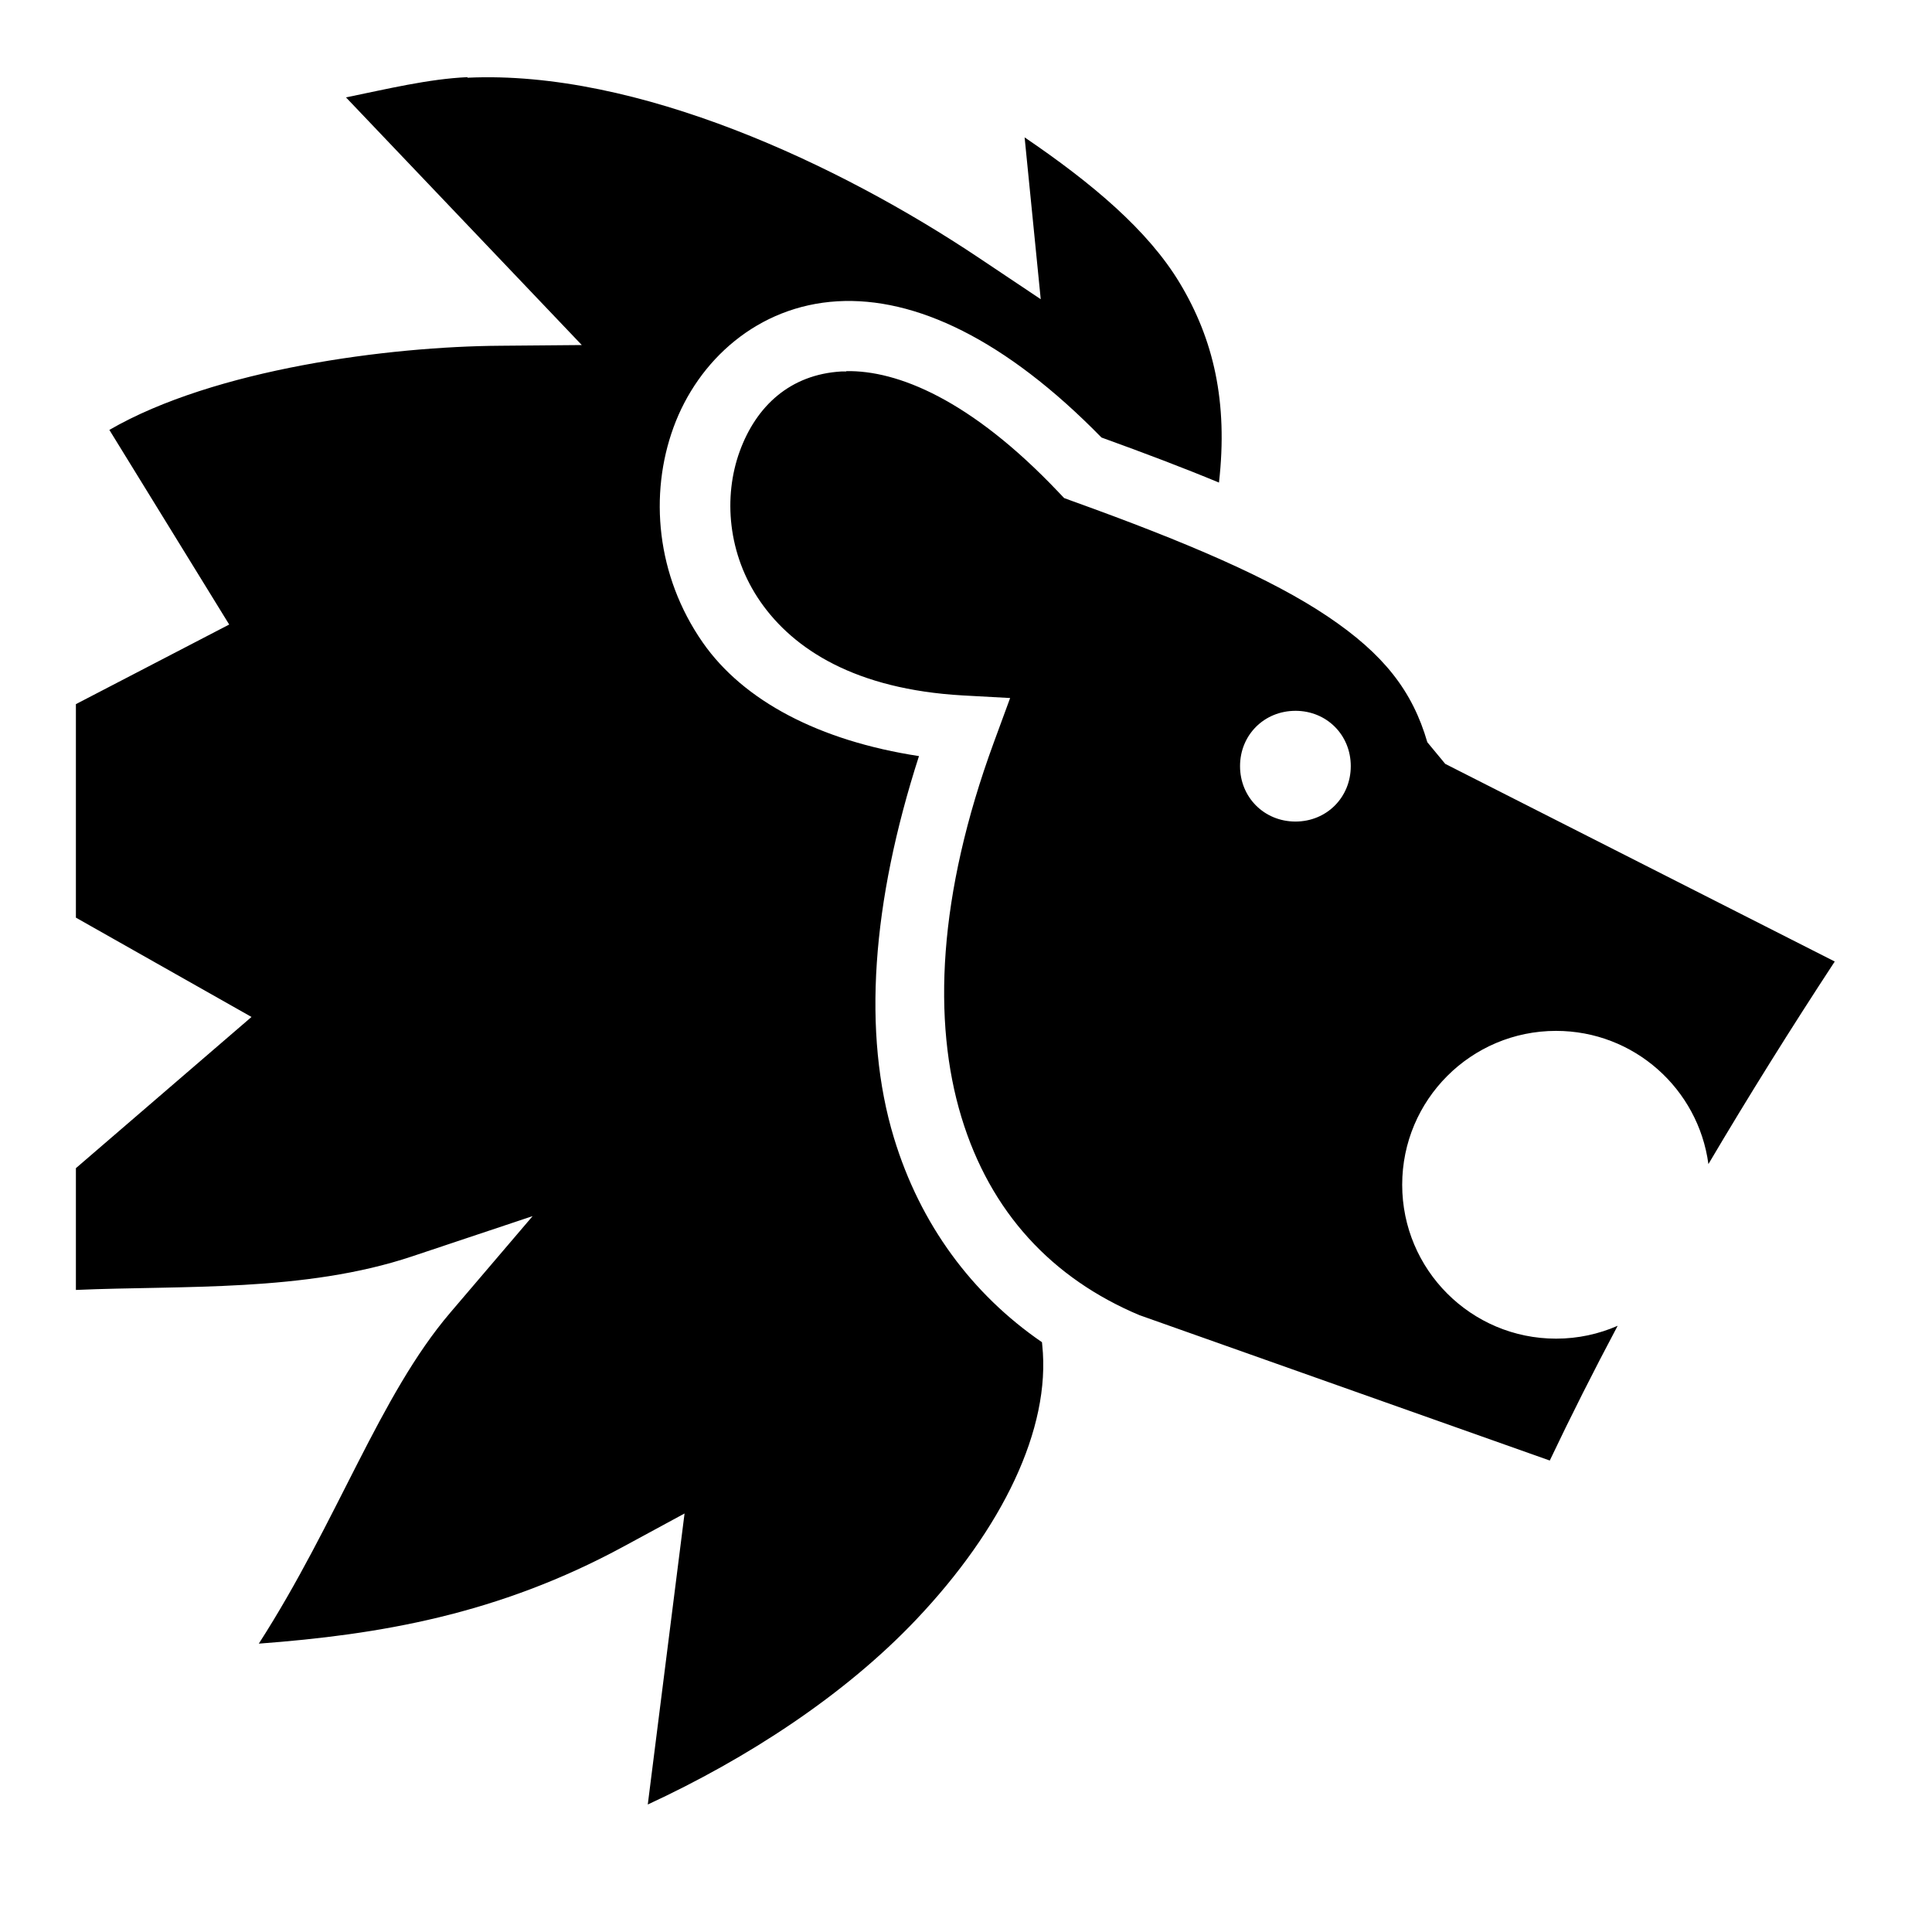
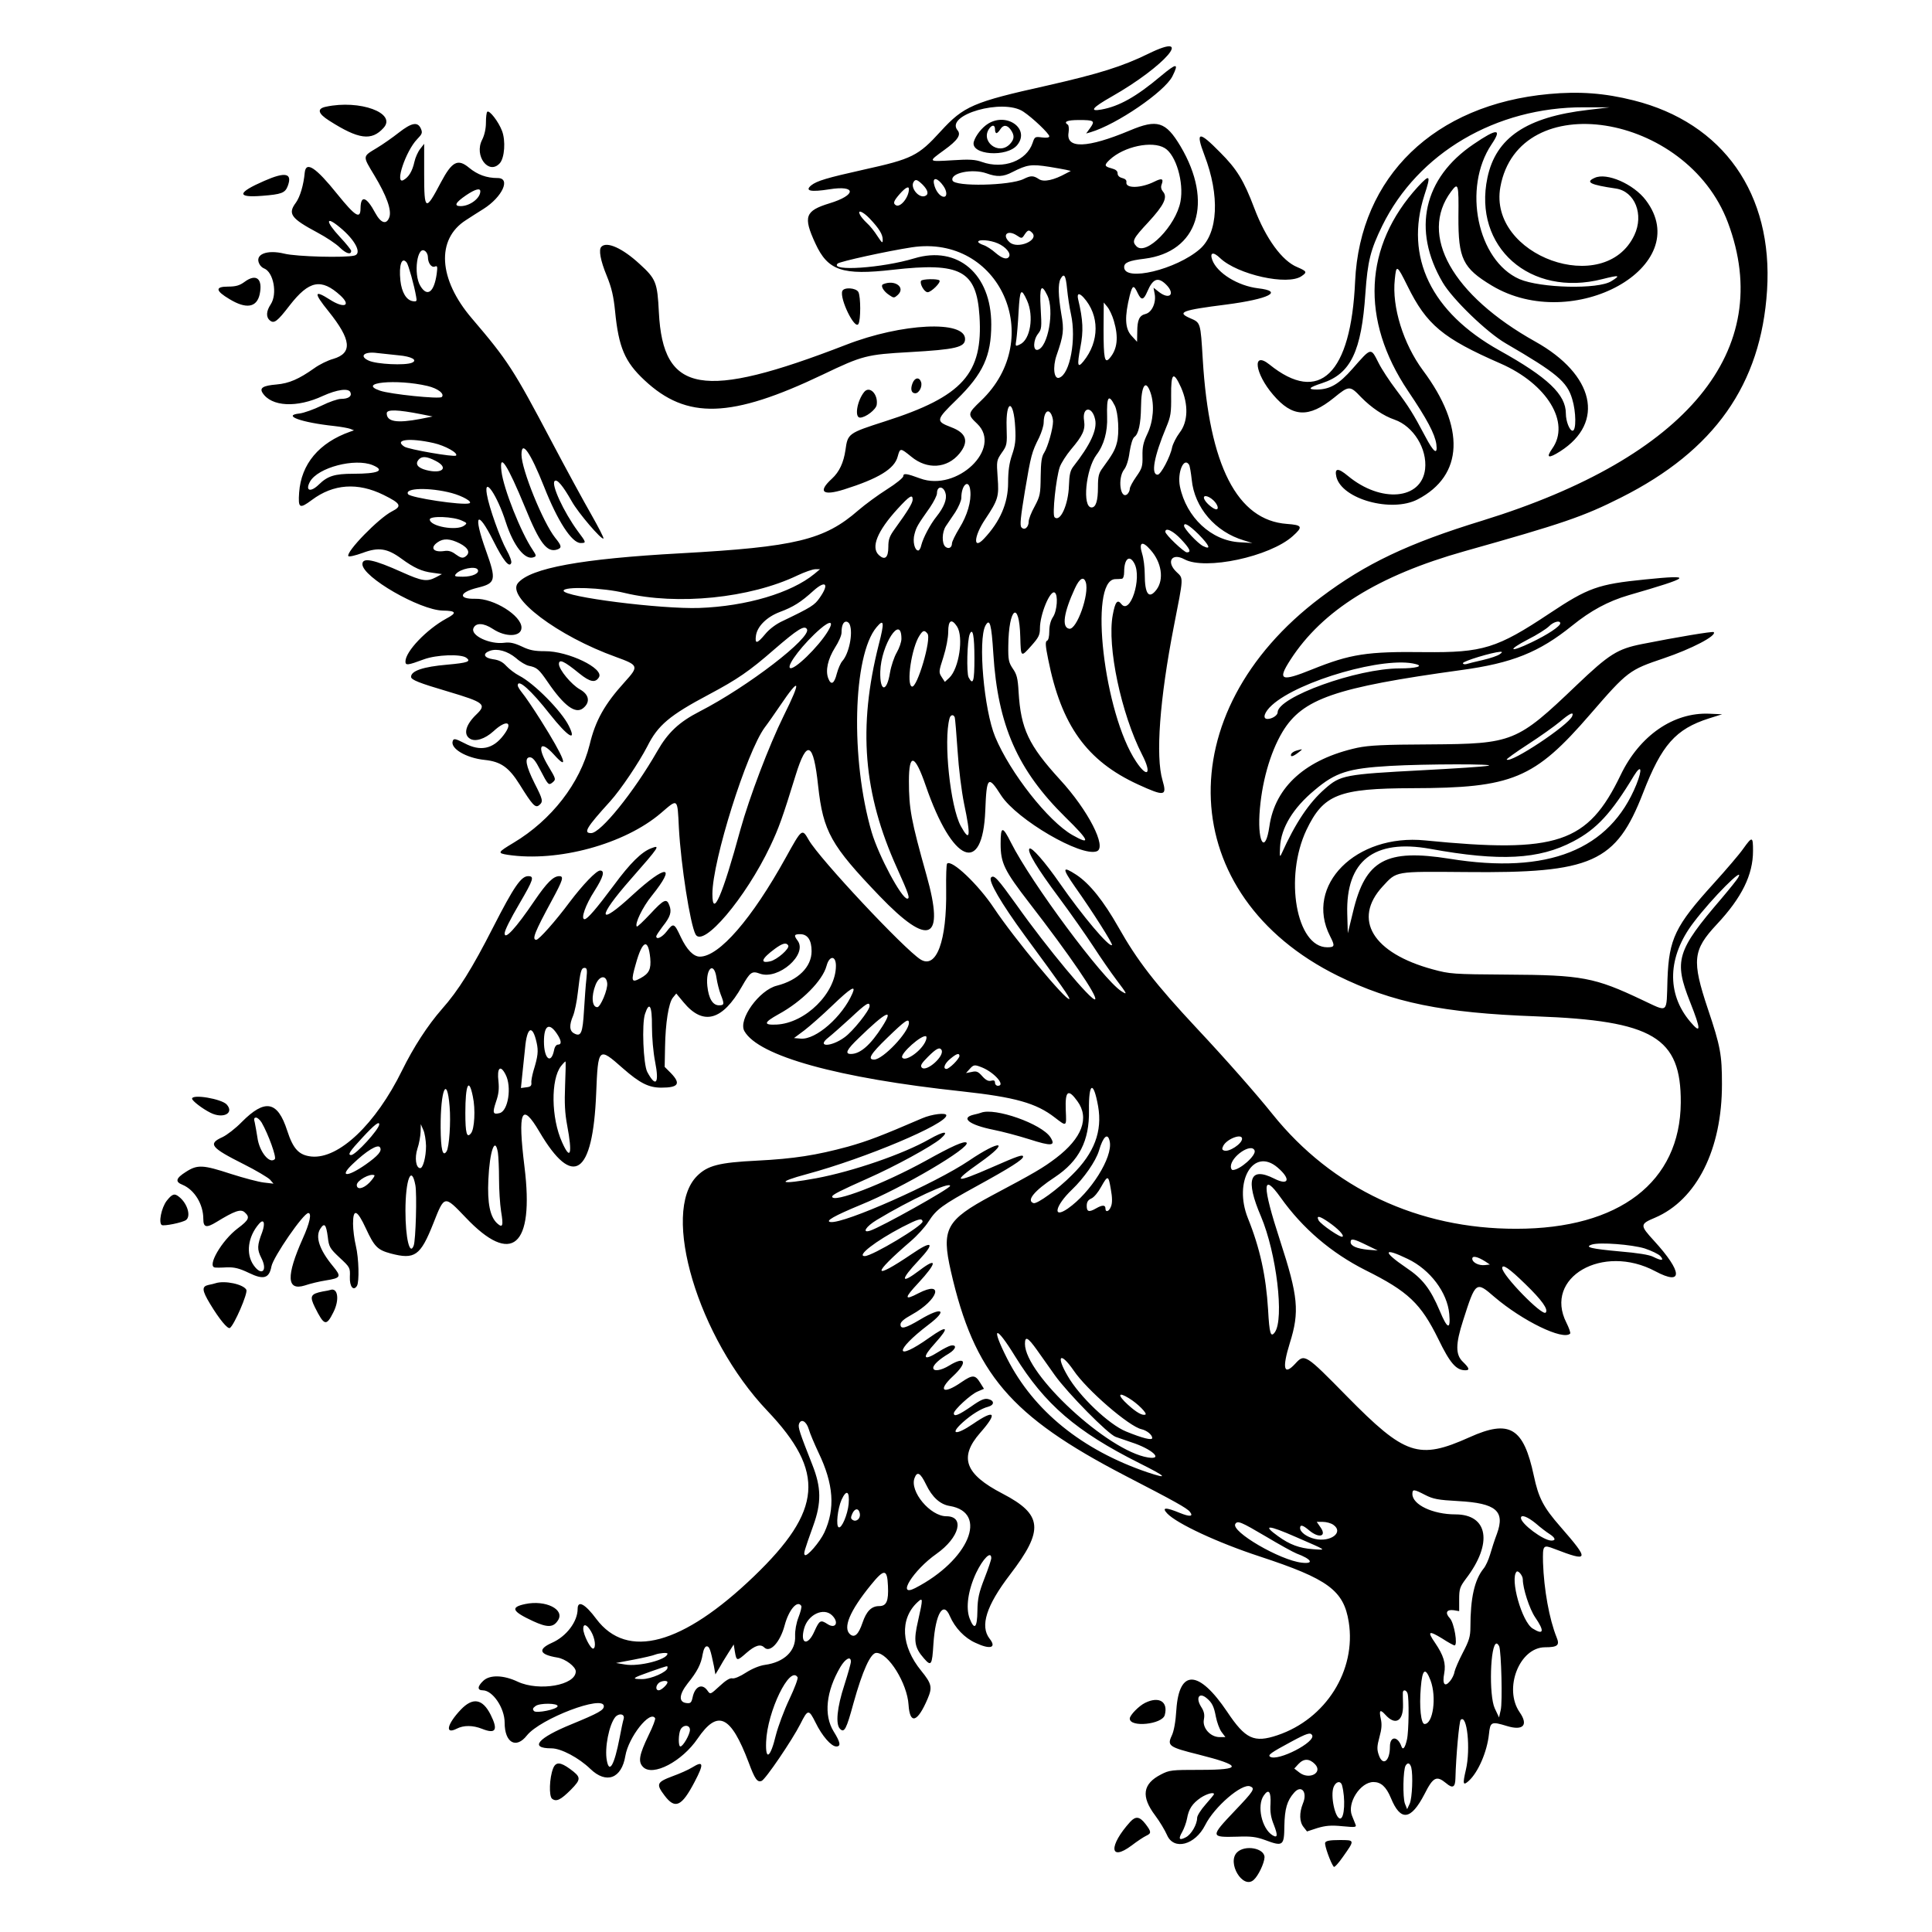
<svg xmlns="http://www.w3.org/2000/svg" width="64" height="64" viewBox="0 0 64 64">
-   <g fill="currentColor" transform="scale(.125)">
-     <path d="M123.885 20.447c-10.348.467-21.337 3.146-32.194 5.366l62.492 65.628-21.645.188c-29.376.187-75.695 6.154-103.555 22.303l31.756 51.576-40.625 21.098v56.577l46.54 26.32-46.54 40.076v32.268c28.217-1.233 60.63.636 89.135-8.907l31.902-10.658-21.828 25.586c-18.76 22-29.782 55.133-50.736 87.713 31.91-2.394 63.352-7.65 96.8-25.81l16.026-8.683-9.746 77.124c26.333-12.19 52.103-28.923 71.178-49.055 22.683-23.94 35.713-50.49 33.36-72.71l-.074-.75c-18.488-12.687-32.26-31.173-39.236-54.18-8.414-27.753-5.867-62.33 6.643-101.145-26.406-4.04-46.536-14.637-57.307-30.11-12.33-17.716-14.222-39.26-7.738-57.018 6.483-17.758 22.29-32.165 43.437-33.4 20.558-1.195 44.48 10.033 69.972 36.102 11.368 4.11 21.73 8.034 31.14 11.94 2.434-21.395-1.46-38.033-10.408-52.9-8.41-13.975-23.217-26.43-41.1-38.582l4.27 42.888-16.425-10.985C222.37 43.57 168.973 18.49 123.885 20.597l.002-.225zm100.387 77.997c-.436.008-.866 0-1.29 0h-.002c-13.54.785-22.545 9.105-26.937 21.135-4.393 12.03-3.243 27.353 5.51 39.93 8.755 12.576 25.128 23.158 53.548 24.784l12.595.69-4.344 11.827c-14.837 40.46-16.242 73.928-8.577 99.212 7.66 25.267 24.04 42.795 47.305 52.56h.037l108.59 38.474c5.65-11.9 11.672-23.813 17.988-35.71-4.997 2.188-10.513 3.41-16.32 3.41-22.52 0-40.78-18.262-40.78-40.782 0-22.518 18.26-40.78 40.78-40.78 20.66 0 37.697 15.373 40.373 35.3 10.666-18.062 21.885-36 33.48-53.683l-103.224-52.377-4.746-5.732c-3.93-13.556-11.515-23.32-26.39-33.324-14.876-10.002-37.034-19.57-67.784-30.623l-2.08-.767-1.53-1.607c-23.283-24.532-42.7-32.278-56.202-32.024zm119.04 89.93c8.272 0 14.657 6.387 14.657 14.657 0 8.274-6.387 14.688-14.658 14.688-8.27 0-14.687-6.414-14.687-14.687 0-8.27 6.416-14.655 14.687-14.655z" />
+   <g fill="currentColor" transform="translate(4.813 1.000) scale(0.062) translate(0,1000) scale(0.1,-0.1)">
+     <path d="M5359 9874 c-139 -68 -264 -107 -541 -170 -396 -88 -445 -110 -568 -244 -120 -132 -153 -148 -411 -205 -197 -44 -251 -60 -281 -84 -36 -30 -3 -37 98 -21 144 23 144 -31 0 -75 -131 -40 -142 -71 -76 -214 67 -146 144 -172 415 -141 361 41 446 -4 462 -247 20 -308 -89 -430 -505 -563 -196 -63 -199 -65 -211 -153 -10 -68 -33 -117 -72 -153 -77 -70 -51 -94 64 -58 184 58 270 110 287 176 13 47 14 47 73 -1 85 -70 191 -63 257 17 52 64 38 110 -45 141 -83 32 -82 38 31 148 140 137 184 233 184 401 0 269 -179 423 -411 353 -172 -52 -453 -71 -410 -28 11 11 266 67 397 87 468 70 719 -486 369 -820 -72 -69 -73 -73 -20 -123 136 -131 -108 -365 -305 -292 -73 27 -90 29 -90 12 0 -8 -39 -40 -87 -70 -49 -31 -117 -81 -153 -112 -182 -159 -336 -196 -950 -230 -531 -29 -802 -79 -869 -159 -63 -75 212 -283 524 -395 121 -44 123 -49 47 -133 -108 -119 -157 -206 -188 -336 -51 -205 -203 -402 -407 -524 -85 -51 -87 -55 -30 -64 268 -40 624 57 818 223 92 79 88 83 96 -80 11 -198 60 -513 89 -568 40 -74 268 195 399 471 46 97 66 153 136 380 60 194 95 178 120 -58 27 -244 68 -317 328 -588 266 -277 350 -239 251 111 -82 292 -94 355 -94 503 0 153 32 144 90 -25 143 -414 304 -481 318 -133 7 183 15 191 85 81 84 -129 428 -330 511 -298 55 21 -46 219 -197 383 -168 184 -209 271 -221 468 -4 74 -10 95 -31 125 -22 33 -25 47 -24 122 2 205 59 247 64 47 3 -110 3 -110 59 -47 39 44 46 57 46 93 0 75 55 207 79 191 19 -11 13 -97 -9 -130 -13 -19 -20 -47 -20 -77 0 -28 -5 -48 -12 -50 -10 -4 -9 -26 6 -99 70 -353 206 -543 480 -669 142 -65 156 -63 131 22 -38 128 -15 434 60 820 53 271 53 257 15 293 -57 54 -26 105 42 68 111 -60 457 14 579 124 56 50 51 59 -31 65 -266 19 -416 312 -450 879 -12 198 -11 196 -67 220 -74 32 -45 43 192 73 230 30 310 71 170 87 -107 13 -218 81 -244 151 -15 41 5 46 42 10 93 -88 361 -148 435 -96 31 21 28 26 -23 48 -81 33 -168 152 -230 316 -56 148 -93 208 -182 297 -115 117 -133 114 -84 -15 83 -216 73 -416 -24 -501 -126 -110 -405 -177 -405 -97 0 24 25 35 109 45 285 36 370 301 192 601 -79 132 -124 146 -271 84 -227 -95 -342 -99 -327 -11 3 20 1 39 -4 42 -25 16 -3 25 59 25 82 0 88 -4 60 -43 l-21 -29 24 7 c139 41 396 217 437 299 36 72 23 72 -63 0 -131 -110 -222 -161 -317 -178 -66 -12 -49 10 55 69 287 163 449 353 196 229z m-668 -309 c50 -33 139 -118 139 -132 0 -7 -14 -9 -39 -6 -37 5 -39 4 -50 -29 -32 -96 -156 -143 -271 -102 -36 13 -67 15 -157 9 -133 -8 -132 -9 -44 55 72 52 91 81 71 105 -69 83 243 172 351 100z m756 -195 c60 -36 103 -183 84 -285 -24 -130 -183 -292 -235 -240 -26 27 -20 40 63 129 84 91 105 134 78 164 -9 11 -12 24 -7 37 12 32 2 36 -38 16 -72 -36 -156 -38 -150 -3 2 10 -6 18 -22 22 -16 4 -25 13 -25 25 0 13 -10 21 -33 27 -38 10 -40 17 -9 46 76 71 227 103 294 62z m-617 -100 c36 -6 76 -13 90 -16 l25 -6 -25 -13 c-65 -36 -119 -48 -145 -31 -30 20 -44 20 -82 1 -73 -36 -369 -42 -380 -8 -14 40 106 65 182 38 55 -20 89 -19 138 7 79 40 100 43 197 28z m-566 -102 c20 -28 21 -58 3 -58 -21 0 -46 33 -53 69 -8 38 20 32 50 -11z m-110 6 c29 -30 33 -52 12 -60 -34 -13 -80 45 -61 75 10 17 20 13 49 -15z m-74 -23 c0 -44 -46 -101 -70 -86 -16 10 -12 22 21 60 30 34 49 44 49 26z m-209 -158 c50 -53 69 -84 69 -112 0 -22 -3 -19 -29 20 -15 24 -40 55 -56 69 -15 14 -31 33 -36 43 -17 31 15 19 52 -20z m867 -75 c40 -40 -77 -90 -120 -51 -43 39 -11 69 39 36 25 -17 27 -17 41 5 17 25 23 27 40 10z m-183 -57 c43 -19 71 -53 60 -71 -11 -18 -37 -10 -73 21 -19 17 -48 36 -64 41 -15 5 -28 13 -28 17 0 15 64 10 105 -8z m370 -243 c4 -40 13 -101 21 -136 29 -132 -5 -320 -63 -339 -28 -10 -36 56 -14 120 37 106 41 135 25 222 -16 96 -18 159 -4 186 19 34 28 20 35 -53z m527 25 c54 -52 22 -87 -37 -41 l-28 22 6 -33 c9 -45 -14 -98 -48 -107 -34 -8 -45 -32 -45 -96 l-1 -53 -31 34 c-34 38 -36 101 -8 214 15 56 21 58 43 11 19 -39 31 -37 51 10 29 68 56 79 98 39z m-633 -59 c40 -80 4 -281 -52 -292 -25 -5 -23 53 3 86 19 24 20 34 14 135 -7 117 3 137 35 71z m-108 -28 c38 -84 18 -210 -38 -235 -25 -12 -25 -11 -19 26 3 21 9 89 12 150 7 120 13 129 45 59z m302 16 c86 -95 86 -235 -1 -342 -31 -38 -34 -21 -16 75 17 87 15 145 -12 258 -7 31 5 35 29 9z m162 -125 c26 -88 19 -152 -23 -200 -26 -30 -32 -2 -32 153 l1 145 19 -23 c11 -13 27 -47 35 -75z m359 -356 c40 -91 38 -183 -8 -242 -18 -24 -36 -60 -40 -79 -9 -48 -60 -145 -77 -145 -37 0 -20 96 46 254 24 57 27 77 26 168 -1 123 12 134 53 44z m-163 -28 c22 -64 15 -153 -17 -220 -22 -46 -27 -71 -26 -118 1 -55 -2 -66 -33 -110 -19 -27 -35 -56 -35 -66 0 -9 -6 -21 -13 -28 -38 -31 -53 86 -17 132 12 15 24 52 29 93 7 43 16 73 26 81 22 15 34 72 35 158 1 117 25 154 51 78z m-191 -69 c19 -38 25 -149 11 -199 -10 -39 -24 -63 -76 -134 -21 -28 -25 -45 -25 -103 0 -72 -11 -108 -34 -108 -51 0 -31 204 26 281 40 52 60 124 57 204 -3 108 8 124 41 59z m-532 -117 c4 -68 0 -96 -17 -146 -15 -44 -21 -86 -21 -149 0 -109 -43 -208 -129 -299 -59 -63 -55 12 6 103 70 105 75 122 67 225 -6 87 -6 90 22 131 28 39 29 46 26 135 -5 153 38 153 46 0z m427 43 c12 -55 -26 -136 -117 -252 -16 -21 -21 -43 -23 -101 -3 -102 -47 -199 -77 -169 -13 13 8 209 28 268 8 22 35 64 60 94 63 74 77 105 70 153 -12 75 43 82 59 7z m-225 -10 c0 -39 -28 -137 -47 -167 -14 -21 -18 -50 -19 -128 -1 -93 -3 -104 -32 -159 -18 -32 -32 -68 -32 -81 0 -31 -23 -50 -39 -31 -9 10 -4 56 19 195 32 190 36 206 76 285 13 28 24 63 24 79 0 48 19 75 36 52 8 -10 14 -31 14 -45z m727 -232 c4 -7 10 -43 14 -79 14 -149 126 -280 279 -325 l45 -14 -67 4 c-152 8 -286 133 -320 298 -15 75 21 160 49 116z m-1169 -139 c6 -56 -16 -131 -58 -199 -22 -36 -40 -73 -40 -82 0 -23 -18 -32 -35 -18 -20 17 -19 79 3 111 9 14 32 48 50 74 17 27 32 61 32 76 0 72 42 105 48 38z m-132 -15 c8 -30 -9 -73 -48 -122 -34 -42 -72 -114 -82 -154 -3 -16 -11 -28 -16 -28 -20 0 -31 50 -20 88 10 38 16 48 83 143 20 30 37 63 37 75 0 41 36 40 46 -2z m-176 -32 c0 -18 -26 -61 -95 -156 -29 -40 -35 -57 -35 -97 0 -57 -18 -73 -50 -44 -45 41 -9 129 100 248 64 70 80 79 80 49z m1607 -4 c22 -21 31 -48 15 -48 -14 0 -52 31 -62 51 -15 27 16 26 47 -3z m-80 -181 c60 -61 70 -86 24 -63 -29 15 -101 92 -101 108 0 20 27 4 77 -45z m-93 -27 c48 -51 56 -70 31 -70 -15 0 -115 95 -115 110 0 25 42 5 84 -40z m-163 -57 c59 -66 73 -157 32 -212 -41 -54 -63 -24 -63 83 0 35 -6 84 -14 109 -19 62 1 71 45 20z m-86 -73 c41 -79 -23 -276 -70 -216 -21 27 -33 12 -46 -59 -31 -167 45 -527 157 -746 53 -102 29 -129 -32 -37 -172 257 -254 966 -113 975 13 0 30 1 37 2 7 1 12 15 12 37 0 70 29 94 55 44z m-1710 -55 c-124 -102 -364 -173 -615 -182 -205 -7 -725 59 -725 92 0 24 209 17 327 -12 280 -67 669 -28 923 94 38 18 81 33 95 33 l25 0 -30 -25z m1450 -45 c20 -62 -48 -254 -88 -248 -42 6 -30 86 30 216 25 54 47 66 58 32z m-1422 -83 c-27 -39 -44 -50 -196 -123 -36 -16 -73 -44 -95 -71 -44 -53 -56 -54 -49 -6 8 49 58 98 126 124 73 27 114 53 181 114 66 59 86 37 33 -38z m45 -177 c-50 -84 -186 -216 -204 -197 -16 16 74 132 162 208 55 47 74 42 42 -11z m116 34 c18 -47 -4 -155 -40 -195 -9 -10 -22 -40 -29 -66 -14 -56 -31 -65 -46 -26 -16 42 -2 103 36 164 19 29 35 65 35 80 0 37 9 59 25 59 7 0 16 -7 19 -16z m155 -106 c-112 -443 -83 -796 97 -1194 64 -142 71 -164 55 -164 -30 0 -152 227 -190 355 -114 389 -101 944 26 1095 40 48 43 27 12 -92z m418 96 c36 -56 11 -224 -41 -274 l-24 -22 -17 26 c-16 25 -16 29 9 106 15 47 26 104 26 136 0 62 18 72 47 28z m194 -145 c24 -384 130 -623 386 -875 127 -124 138 -152 36 -94 -129 74 -332 332 -412 524 -60 144 -93 519 -52 595 23 41 32 9 42 -150z m-996 131 c27 -44 -316 -308 -573 -440 -111 -57 -170 -113 -227 -213 -125 -218 -302 -437 -353 -437 -43 0 -26 29 102 170 57 63 154 208 198 293 57 114 119 166 330 278 152 81 215 124 348 240 126 109 162 131 175 109z m505 -52 c0 -16 -11 -49 -25 -73 -14 -24 -30 -72 -36 -107 -17 -108 -55 -105 -52 5 4 143 113 311 113 175z m139 28 c23 -27 -55 -292 -83 -283 -31 11 -2 208 41 273 18 28 26 30 42 10z m251 -133 c0 -122 -7 -146 -31 -101 -12 23 -8 198 6 231 16 38 25 -9 25 -130z m-1019 -306 c-79 -160 -183 -435 -231 -607 -97 -356 -150 -477 -150 -345 0 177 183 759 280 890 17 22 53 74 81 115 108 160 116 140 20 -53z m914 -9 c2 -7 9 -87 15 -178 6 -95 21 -215 35 -284 37 -175 32 -209 -18 -118 -56 104 -93 455 -60 575 5 20 22 23 28 5z M4504 9501 c-33 -20 -67 -63 -77 -96 -22 -72 179 -87 233 -17 67 85 -56 174 -156 113z m36 -31 c0 -11 3 -20 8 -20 4 0 13 9 20 20 16 26 37 25 56 -2 21 -30 20 -50 -4 -76 -61 -65 -163 17 -108 86 15 18 28 15 28 -8z M7500 9659 c-612 -56 -1010 -441 -1036 -1001 -22 -496 -191 -660 -458 -444 -94 75 -78 -48 20 -162 103 -121 190 -125 325 -16 81 66 85 66 145 3 55 -56 120 -100 179 -120 100 -35 175 -155 163 -264 -19 -164 -236 -183 -413 -36 -53 44 -72 42 -61 -6 30 -119 295 -192 434 -120 246 128 256 385 28 690 -104 141 -166 338 -150 485 8 81 11 80 68 -35 102 -207 188 -279 497 -414 249 -109 375 -316 276 -455 -35 -50 -20 -54 43 -14 241 154 182 410 -133 586 -444 248 -624 569 -450 802 38 51 41 42 39 -135 -1 -224 23 -274 179 -368 435 -260 1090 104 822 457 -65 86 -209 149 -273 119 -52 -23 -24 -37 113 -57 102 -15 151 -139 99 -249 -158 -335 -782 -111 -716 257 98 539 995 399 1216 -190 255 -681 -217 -1254 -1311 -1592 -398 -122 -625 -230 -865 -411 -819 -616 -776 -1593 91 -2021 292 -144 563 -199 1060 -217 625 -23 775 -112 773 -461 -3 -424 -328 -674 -879 -674 -523 -1 -984 216 -1302 612 -83 104 -251 295 -403 457 -226 242 -320 364 -421 543 -79 139 -152 231 -224 279 -77 50 -78 37 -7 -65 93 -131 203 -305 197 -310 -14 -15 -158 156 -279 330 -79 114 -151 196 -162 185 -14 -14 41 -105 158 -262 61 -82 143 -199 183 -260 39 -60 95 -141 123 -178 59 -78 62 -84 26 -61 -100 66 -480 578 -588 792 -46 92 -56 91 -56 -5 0 -103 19 -142 154 -317 213 -275 366 -499 351 -514 -16 -15 -257 274 -419 503 -102 142 -121 164 -137 148 -17 -17 54 -138 179 -309 198 -269 244 -335 239 -340 -14 -15 -296 325 -403 486 -83 125 -226 261 -250 237 -4 -4 -6 -67 -5 -140 4 -273 -52 -425 -137 -372 -87 55 -539 537 -597 638 -36 63 -36 63 -123 -94 -181 -327 -356 -529 -459 -529 -34 0 -70 37 -102 105 -35 75 -39 77 -75 30 -25 -32 -56 -47 -56 -26 0 4 16 28 34 52 41 51 50 78 36 113 -14 39 -29 33 -102 -46 -37 -39 -69 -70 -72 -67 -12 14 31 104 80 164 135 168 78 170 -103 4 -187 -173 -192 -123 -9 85 153 174 160 185 109 165 -51 -19 -113 -80 -199 -197 -94 -126 -142 -182 -157 -182 -22 0 5 77 53 151 47 74 57 109 30 109 -20 0 -92 -75 -163 -169 -75 -101 -164 -201 -178 -201 -25 0 -8 42 83 210 59 109 66 130 40 130 -32 0 -66 -34 -133 -132 -99 -146 -159 -211 -159 -174 0 16 29 74 80 161 74 127 80 145 46 145 -38 0 -76 -55 -188 -274 -111 -218 -185 -337 -273 -436 -77 -88 -152 -204 -213 -328 -141 -287 -338 -474 -484 -460 -67 7 -98 40 -130 139 -51 158 -118 171 -243 45 -33 -34 -79 -69 -102 -80 -80 -36 -64 -56 113 -145 66 -33 129 -71 140 -82 l19 -22 -51 6 c-28 3 -107 24 -176 46 -150 49 -179 51 -241 11 -54 -34 -59 -53 -18 -69 64 -27 111 -104 111 -182 0 -46 16 -50 70 -17 98 60 130 71 151 52 29 -26 24 -40 -36 -85 -87 -65 -168 -206 -122 -210 6 -1 35 -1 63 1 40 1 66 -5 118 -30 78 -38 108 -29 120 35 10 51 171 285 197 285 19 0 8 -53 -30 -137 -89 -200 -86 -280 11 -250 29 10 80 22 112 27 82 13 85 20 38 77 -71 86 -95 156 -67 199 22 34 31 24 40 -43 6 -54 11 -62 63 -111 56 -52 57 -54 55 -103 -2 -52 19 -78 38 -48 13 22 10 147 -6 214 -8 33 -15 86 -15 118 0 84 22 76 69 -26 45 -97 62 -114 132 -133 129 -34 159 -13 228 161 60 152 58 151 172 32 247 -261 368 -158 315 270 -37 301 -16 350 80 187 179 -304 285 -233 303 204 10 249 12 251 142 136 91 -80 139 -104 206 -104 92 0 106 21 51 78 l-33 33 2 105 c2 128 19 237 42 265 l18 22 39 -47 c105 -127 208 -98 312 85 44 77 53 84 96 68 98 -35 257 103 201 177 -21 28 -18 34 14 34 40 0 61 -32 61 -91 0 -84 -72 -155 -185 -184 -95 -23 -209 -182 -174 -243 75 -133 498 -251 1164 -322 282 -31 395 -62 495 -140 64 -49 62 -50 58 41 -4 103 13 115 62 47 66 -90 25 -198 -114 -304 -70 -53 -114 -79 -344 -201 -244 -131 -269 -178 -218 -403 125 -548 317 -774 931 -1093 265 -137 330 -173 346 -193 21 -26 0 -28 -54 -6 -75 31 -98 30 -67 -3 51 -54 269 -156 495 -230 365 -120 448 -181 475 -350 41 -258 -122 -518 -381 -605 -125 -42 -171 -21 -269 126 -151 224 -256 229 -271 11 -4 -66 -13 -115 -25 -140 -25 -53 -14 -61 143 -100 234 -59 237 -82 10 -82 -154 0 -165 -1 -211 -25 -97 -50 -107 -117 -30 -219 24 -32 52 -79 63 -104 36 -84 150 -54 204 53 49 98 196 224 240 207 28 -11 21 -23 -83 -132 -131 -138 -130 -141 15 -137 73 3 101 -1 148 -18 96 -36 102 -31 103 76 2 91 14 134 52 177 39 45 73 3 47 -58 -20 -50 -19 -98 4 -126 l18 -23 55 18 c44 13 72 16 133 10 74 -7 78 -6 70 12 -4 10 -12 31 -18 45 -27 67 45 179 115 179 40 0 68 -25 93 -85 52 -127 107 -120 180 21 46 91 64 100 115 58 35 -30 49 -23 50 26 3 119 20 304 28 312 34 34 54 -155 28 -266 -18 -77 -16 -88 15 -60 50 45 98 155 108 249 7 67 12 70 97 44 86 -26 115 5 67 74 -87 126 -1 347 136 347 67 0 79 11 62 52 -40 99 -68 257 -73 400 -2 94 0 97 60 74 187 -72 190 -62 33 118 -91 104 -117 154 -142 272 -55 258 -129 303 -344 206 -272 -122 -344 -97 -655 219 -222 226 -226 229 -276 174 -61 -66 -71 -26 -29 110 53 168 45 250 -52 548 -97 298 -96 369 3 230 118 -166 271 -296 453 -388 229 -114 296 -178 390 -369 62 -128 95 -166 144 -166 25 0 21 12 -13 45 -40 38 -40 94 1 221 67 210 69 211 167 126 150 -128 367 -234 405 -196 3 4 -6 30 -20 58 -123 242 194 425 475 275 150 -80 146 -4 -7 163 -76 83 -76 89 5 123 223 95 359 366 358 715 0 156 -8 201 -75 400 -87 260 -81 315 47 452 134 143 194 265 194 393 0 78 -4 79 -52 12 -20 -29 -92 -113 -159 -187 -205 -226 -238 -295 -246 -510 -6 -190 8 -178 -136 -111 -253 120 -320 133 -722 135 -288 2 -304 3 -396 28 -321 87 -430 267 -268 443 77 83 60 80 444 77 676 -7 803 50 948 424 99 255 173 340 352 397 l70 22 -69 3 c-191 8 -372 -117 -473 -327 -176 -366 -339 -420 -1045 -350 -370 37 -646 -241 -508 -511 27 -53 26 -60 -15 -60 -165 0 -231 373 -111 627 91 190 172 222 566 223 535 1 651 49 951 396 199 230 208 236 392 298 148 50 285 121 267 140 -6 5 -198 -27 -384 -64 -130 -26 -174 -53 -349 -220 -319 -305 -340 -313 -782 -316 -251 -1 -325 -5 -389 -18 -274 -60 -440 -208 -470 -420 -21 -145 -62 -95 -53 64 10 165 56 329 123 441 107 177 279 237 954 330 273 37 417 95 593 237 100 81 193 131 302 163 339 98 352 111 86 84 -249 -25 -302 -44 -508 -181 -281 -187 -356 -210 -668 -207 -307 4 -396 -10 -600 -92 -168 -68 -188 -59 -116 52 170 263 468 449 929 579 526 148 635 185 837 287 499 251 748 604 780 1107 33 515 -234 895 -713 1015 -155 39 -290 49 -452 34z m208 -85 c-328 -38 -492 -148 -537 -362 -78 -370 228 -641 614 -542 91 23 100 21 48 -11 -71 -45 -379 -37 -491 11 -225 99 -305 488 -149 720 58 86 30 87 -96 1 -268 -181 -330 -458 -165 -739 52 -89 237 -268 338 -326 270 -157 327 -204 354 -297 21 -68 22 -169 2 -169 -16 0 -36 50 -36 92 0 101 -96 193 -355 337 -365 204 -507 498 -401 829 36 109 31 116 -34 46 -290 -317 -309 -711 -53 -1092 102 -151 143 -229 151 -284 8 -61 -14 -45 -60 43 -63 119 -88 159 -155 248 -35 46 -77 110 -93 142 -43 85 -38 86 -140 -30 -72 -82 -120 -110 -189 -111 -54 0 -45 11 26 34 154 50 211 170 232 481 12 171 27 231 90 360 191 389 608 634 1076 633 l140 0 -117 -14z m-148 -2743 c0 -16 -68 -61 -154 -102 -116 -56 -133 -44 -20 15 50 25 101 58 114 71 23 24 60 34 60 16z m-323 -165 c-10 -8 -51 -22 -90 -31 -40 -9 -80 -19 -89 -22 -10 -2 -18 0 -18 5 0 11 156 58 200 61 12 0 11 -3 -3 -13z m-449 -53 c44 -11 1 -23 -86 -23 -228 0 -652 -153 -652 -235 0 -16 -30 -35 -54 -35 -29 0 -17 37 24 74 145 131 606 263 768 219z m836 -278 c-19 -48 -329 -254 -350 -232 -3 2 48 39 113 81 65 42 142 97 171 121 54 46 76 56 66 30z m-449 -265 c-22 -5 -180 -15 -351 -24 -416 -22 -438 -26 -521 -99 -86 -75 -158 -183 -232 -347 -9 -21 -11 -16 -8 36 5 102 70 209 185 304 112 95 180 116 402 129 190 11 578 11 525 1z m792 -100 c-142 -350 -472 -482 -998 -397 -340 54 -450 -6 -516 -283 l-28 -115 -3 104 c-8 283 143 401 443 347 373 -68 582 -57 765 40 124 65 203 150 324 351 39 63 46 36 13 -47z m544 -497 c-5 -10 -46 -61 -90 -113 -239 -279 -255 -331 -167 -553 59 -149 59 -174 0 -104 -127 150 -121 347 18 529 99 131 276 308 239 241z m-5813 -431 c5 -59 -6 -82 -52 -107 -49 -27 -52 -17 -25 77 35 126 66 139 77 30z m737 68 c10 -16 -60 -77 -96 -85 -57 -13 -47 14 25 67 41 30 61 35 71 18z m255 -109 c0 -145 -163 -307 -318 -314 -71 -3 -68 11 11 55 125 68 236 180 257 259 15 56 50 56 50 0z m-1333 -68 c-4 -32 -9 -109 -13 -170 -7 -122 -16 -143 -53 -123 -25 13 -27 44 -5 95 8 20 20 76 25 123 13 113 18 132 36 132 13 0 15 -10 10 -57z m695 3 c4 -27 14 -66 22 -87 21 -53 20 -59 -9 -59 -33 0 -55 36 -62 103 -10 95 36 135 49 43z m-584 -28 c4 -33 -36 -128 -53 -128 -29 0 -33 60 -9 120 20 49 57 54 62 8z m1310 -55 c-54 -124 -195 -248 -276 -241 l-36 3 55 41 c30 23 97 82 149 132 100 96 129 113 108 65z m92 -67 c0 -23 -90 -136 -134 -167 -72 -53 -153 -53 -86 -1 19 15 72 62 118 104 83 78 102 90 102 64z m-1163 -108 c0 -59 7 -140 17 -190 23 -116 4 -140 -42 -54 -21 40 -30 257 -12 310 23 70 38 44 37 -66z m1231 -1 c-63 -99 -118 -147 -168 -147 -34 0 -23 23 43 86 144 140 190 163 125 61z m142 19 c0 -49 -139 -196 -186 -196 -37 0 -19 30 70 116 96 93 116 107 116 80z m-1882 -56 c26 -38 28 -60 7 -60 -9 0 -18 -12 -21 -30 -16 -78 -54 -46 -54 46 0 86 27 104 68 44z m-107 -50 c10 -45 7 -72 -17 -150 -7 -25 -13 -54 -11 -65 1 -15 -5 -21 -27 -23 l-29 -4 7 69 c4 37 11 102 15 143 10 116 40 130 62 30z m2075 2 c-28 -53 -107 -105 -122 -81 -12 20 107 126 128 113 4 -3 2 -17 -6 -32z m88 -40 c19 -32 -80 -120 -105 -95 -10 10 -2 23 33 58 44 44 62 53 72 37z m96 -33 c0 -6 -13 -24 -29 -40 -16 -16 -34 -29 -40 -29 -21 0 -11 29 20 54 33 28 49 33 49 15z m-2107 -156 c-4 -96 -1 -150 11 -214 29 -154 18 -192 -27 -91 -59 130 -61 336 -6 407 11 14 22 25 24 25 2 0 1 -57 -2 -127z m2230 94 c66 -28 125 -97 82 -97 -8 0 -15 7 -15 16 0 12 -6 15 -21 11 -14 -4 -28 3 -47 24 -22 25 -31 29 -56 23 l-31 -6 19 21 c22 25 27 25 69 8z m-2548 -37 c34 -65 14 -195 -32 -206 -36 -9 -39 1 -19 61 14 40 17 68 13 108 -9 73 10 92 38 37z m-175 -117 c15 -68 9 -175 -10 -197 -22 -28 -30 0 -30 109 0 152 19 193 40 88z m3341 -53 c23 -133 -20 -249 -139 -366 -75 -76 -187 -157 -206 -151 -40 13 3 66 114 139 129 86 185 194 182 357 -2 150 24 161 49 21z m-3465 -1 c7 -82 -2 -216 -16 -239 -21 -33 -31 9 -32 126 -1 204 34 285 48 113z m-1004 -86 c36 -63 80 -185 70 -195 -28 -28 -83 40 -93 116 -4 28 -11 63 -14 79 -6 20 -4 27 7 27 7 0 21 -12 30 -27z m628 -9 c0 -26 -126 -164 -150 -164 -21 0 -8 20 61 94 63 68 89 88 89 70z m250 -115 c0 -59 -16 -119 -31 -119 -23 0 -31 55 -15 104 9 26 16 67 17 90 l1 41 13 -30 c8 -16 14 -55 15 -86z m3653 23 c17 -84 -102 -273 -224 -358 -84 -58 -68 15 22 101 65 62 127 152 144 207 23 79 48 100 58 50z m707 15 c0 -27 -71 -73 -96 -63 -12 4 -12 10 -4 26 20 37 100 67 100 37z m-4606 -46 c12 -19 -9 -44 -77 -92 -99 -69 -143 -67 -69 3 74 71 135 108 146 89z m630 -28 c3 -21 6 -84 6 -141 0 -57 5 -134 11 -173 13 -77 9 -91 -21 -64 -38 35 -53 107 -47 234 7 153 36 234 51 144z m4043 11 c10 -25 -78 -104 -117 -104 -5 0 -10 8 -10 18 0 54 110 129 127 86z m122 -90 c73 -62 62 -100 -17 -60 -131 66 -156 -4 -71 -202 83 -196 125 -548 74 -619 -22 -30 -29 -8 -36 121 -11 179 -43 328 -108 489 -78 196 29 380 158 271z m-4852 -82 c-33 -33 -67 -39 -67 -12 0 24 72 64 94 52 4 -2 -8 -20 -27 -40z m246 -13 c9 -46 2 -295 -9 -323 -21 -56 -44 40 -44 186 0 167 32 249 53 137z m3716 -23 c8 -43 8 -73 1 -90 -10 -28 -30 -35 -30 -11 0 19 -17 19 -50 0 -38 -22 -50 -18 -50 13 0 21 7 32 25 40 14 6 37 34 52 62 36 64 39 63 52 -14z m1164 -175 c49 -34 83 -69 74 -77 -8 -9 -116 65 -128 87 -14 28 5 24 54 -10z m-5698 -52 c-28 -73 -28 -93 -5 -139 35 -68 2 -100 -41 -39 -43 61 -31 153 29 222 25 29 34 4 17 -44z m5900 -70 l60 -29 -52 4 c-60 6 -93 20 -93 41 0 21 16 18 85 -16z m1486 -18 c36 -12 74 -30 84 -41 22 -25 6 -26 -38 -4 -20 11 -84 21 -179 29 -153 14 -192 23 -148 37 43 13 211 0 281 -21z m-1266 -56 c120 -57 212 -180 222 -294 8 -88 -10 -82 -51 17 -50 118 -92 172 -179 230 -128 87 -124 111 8 47z m415 -14 l24 -16 -26 -3 c-33 -4 -68 14 -68 34 0 18 29 11 70 -15z m213 -120 c90 -87 125 -137 109 -153 -19 -19 -232 200 -232 238 0 24 37 -1 123 -85z m-2726 -386 c159 -257 327 -402 664 -571 146 -73 160 -88 43 -49 -349 119 -607 328 -749 607 -89 176 -63 184 42 13z m116 35 c23 -32 67 -94 97 -137 68 -95 284 -315 325 -329 17 -6 54 -19 84 -29 109 -35 174 -94 89 -81 -214 34 -658 444 -658 607 0 43 15 36 63 -31z m197 -111 c70 -104 297 -300 363 -314 29 -7 57 -30 57 -47 0 -14 -52 -1 -140 35 -91 37 -249 187 -312 297 -64 109 -39 132 32 29z m295 -148 c47 -28 102 -84 88 -88 -16 -6 -48 12 -94 54 -56 51 -52 70 6 34z m1583 -517 c43 -22 68 -27 178 -33 201 -11 250 -53 206 -174 -13 -34 -29 -84 -37 -112 -8 -27 -23 -61 -35 -75 -48 -60 -70 -156 -70 -313 0 -49 -7 -72 -40 -135 -22 -42 -42 -89 -45 -103 -2 -15 -13 -37 -24 -50 -28 -34 -42 -16 -31 41 10 54 -3 96 -49 164 -43 62 -34 67 38 23 32 -21 62 -37 66 -37 19 0 -2 120 -24 144 -28 30 -19 49 20 44 l29 -5 0 63 c0 56 4 67 36 110 145 189 119 344 -56 344 -121 0 -230 52 -230 109 0 27 8 26 68 -5z m591 -152 c25 -22 58 -47 74 -57 31 -20 35 -35 10 -35 -43 0 -163 90 -163 121 0 20 35 7 79 -29z m-1442 -70 c72 -43 146 -84 164 -91 81 -30 96 -57 28 -49 -117 13 -380 167 -355 207 12 19 29 12 163 -67z m361 62 c57 -40 -15 -94 -99 -75 -43 10 -79 36 -79 58 0 20 15 16 48 -12 53 -45 96 -33 61 16 l-20 29 33 0 c18 0 44 -7 56 -16z m-200 -65 c170 -74 165 -70 92 -65 -74 5 -126 25 -187 69 -88 63 -55 62 95 -4z m1212 -226 c0 -49 36 -159 66 -203 51 -74 46 -97 -13 -60 -58 35 -123 267 -86 304 9 8 33 -22 33 -41z m-126 -358 c11 -29 18 -300 8 -340 l-9 -40 -23 49 c-32 69 -24 346 10 346 4 0 10 -7 14 -15z m-367 -182 c33 -88 14 -233 -32 -233 -19 0 -29 91 -20 195 8 99 24 111 52 38z m-123 -69 c9 -24 7 -204 -3 -247 -10 -44 -21 -58 -29 -38 -20 58 -62 58 -62 0 0 -79 -39 -107 -60 -43 -10 29 -9 46 4 94 12 43 14 69 7 99 -10 46 -3 51 25 20 53 -59 96 -34 94 54 -1 29 -1 58 -1 65 1 17 18 15 25 -4z m-1073 -26 c29 -24 39 -45 49 -99 6 -30 19 -66 30 -81 l21 -28 -31 0 c-49 0 -93 49 -84 94 5 27 1 44 -16 70 -29 48 -8 77 31 44z m563 -197 c23 -36 -182 -142 -224 -116 -14 9 4 22 112 80 85 46 103 51 112 36z m16 -156 c43 -46 -32 -85 -84 -44 l-27 21 22 24 c29 31 59 30 89 -1z m514 -17 c10 -41 5 -162 -8 -193 l-14 -30 -12 30 c-12 32 -10 181 4 203 11 18 23 14 30 -10z m-370 -95 c19 -70 14 -178 -10 -178 -27 1 -53 122 -35 168 12 30 37 36 45 10z m-382 -99 c-3 -43 2 -74 18 -113 22 -57 20 -72 -8 -55 -57 36 -84 158 -46 212 26 38 39 21 36 -44z m-302 51 c0 -2 -20 -27 -45 -55 -25 -28 -45 -60 -45 -71 0 -35 -31 -89 -60 -104 -36 -19 -42 -10 -20 28 10 18 22 50 26 72 9 51 28 80 73 111 32 21 71 32 71 19z M965 9591 c-49 -10 -43 -36 17 -74 158 -101 227 -110 291 -39 72 79 -127 152 -308 113z M1827 9564 c-4 -4 -7 -30 -7 -59 0 -32 -8 -66 -20 -90 -45 -86 35 -191 94 -126 26 29 32 121 12 173 -19 50 -68 113 -79 102z M1355 9453 c-33 -26 -87 -64 -119 -83 -76 -46 -76 -40 -12 -146 65 -108 93 -185 80 -223 -15 -42 -45 -33 -75 22 -47 88 -78 98 -79 26 0 -61 -27 -45 -124 75 -114 142 -167 178 -174 116 -6 -67 -25 -130 -47 -161 -45 -60 -28 -84 116 -161 45 -24 98 -59 118 -79 34 -33 61 -41 61 -18 0 5 -27 39 -60 74 -78 84 -78 116 -1 52 82 -67 120 -140 79 -151 -49 -13 -311 -6 -375 10 -94 23 -161 -4 -133 -56 5 -10 16 -20 25 -23 50 -20 72 -136 35 -192 -24 -36 -26 -68 -4 -86 22 -18 39 -6 105 80 104 134 169 147 272 53 59 -55 19 -70 -56 -22 -86 55 -89 38 -8 -62 122 -152 129 -223 26 -254 -30 -8 -76 -31 -102 -50 -82 -58 -134 -81 -202 -87 -71 -6 -91 -18 -75 -44 47 -75 184 -82 323 -17 75 34 138 43 147 19 9 -21 -11 -35 -51 -35 -16 0 -63 -16 -103 -36 -41 -20 -94 -39 -118 -42 -95 -10 8 -48 186 -67 36 -4 74 -11 85 -15 l20 -8 -20 -7 c-167 -59 -262 -173 -273 -325 -6 -85 2 -89 68 -40 115 86 245 95 383 27 93 -46 100 -60 45 -88 -71 -36 -247 -217 -233 -239 3 -5 37 3 76 17 85 32 132 25 208 -31 67 -49 109 -68 166 -75 l50 -7 -32 -17 c-48 -25 -74 -21 -181 27 -151 68 -212 81 -212 43 0 -69 306 -245 429 -248 73 -1 78 -12 19 -43 -104 -57 -218 -175 -218 -229 0 -22 11 -21 100 12 66 24 196 29 225 8 27 -20 9 -27 -102 -37 -128 -11 -193 -33 -193 -65 0 -16 43 -33 199 -79 191 -57 206 -68 151 -121 -58 -55 -72 -107 -36 -130 28 -19 81 -2 126 39 71 66 109 51 54 -21 -56 -74 -124 -88 -208 -43 -49 25 -58 27 -63 13 -16 -40 71 -92 171 -102 86 -9 129 -40 186 -131 69 -111 84 -127 104 -111 23 19 21 29 -24 117 -47 94 -55 139 -25 139 15 0 30 -18 55 -67 42 -81 45 -84 65 -68 20 17 20 18 -20 85 -65 107 -47 148 28 65 87 -97 56 -17 -70 183 -41 65 -86 131 -99 146 -13 16 -24 34 -24 40 0 38 70 -24 172 -154 96 -121 145 -151 101 -62 -39 79 -185 227 -265 268 -23 12 -53 35 -69 52 -20 22 -40 32 -71 36 -49 7 -58 30 -17 45 40 14 94 -1 140 -39 22 -20 53 -38 68 -41 44 -9 54 -18 102 -88 87 -127 148 -172 189 -138 39 32 31 73 -18 100 -46 26 -111 105 -112 135 0 29 27 17 109 -50 57 -46 86 -52 105 -20 28 47 -165 140 -289 139 -55 0 -82 5 -123 25 -41 19 -64 24 -94 20 -76 -10 -180 38 -165 77 12 31 54 30 104 -3 69 -46 153 -43 153 7 0 64 -148 157 -247 154 -94 -2 -86 35 12 59 98 24 102 40 45 199 -70 195 -47 224 40 51 52 -104 85 -145 95 -118 4 8 -8 40 -25 70 -33 59 -94 229 -105 297 -17 101 55 -4 101 -148 41 -127 103 -206 149 -188 15 5 15 9 -5 39 -63 93 -156 327 -167 420 -13 105 31 38 127 -195 77 -189 116 -240 170 -223 27 9 25 20 -10 63 -65 82 -180 365 -180 444 0 81 47 14 121 -172 72 -183 148 -300 195 -300 31 0 31 2 -15 63 -76 104 -143 249 -124 268 13 13 45 -26 92 -109 34 -61 159 -207 169 -198 3 3 -27 61 -65 128 -39 68 -135 244 -213 392 -202 383 -233 431 -425 656 -179 209 -192 423 -32 525 26 17 68 44 94 60 101 64 147 165 76 165 -60 0 -108 18 -153 55 -60 50 -91 34 -150 -77 -83 -158 -90 -155 -90 43 l0 162 -21 -27 c-12 -15 -26 -46 -31 -69 -11 -50 -30 -82 -59 -98 -48 -25 13 156 73 218 28 29 30 35 20 58 -17 37 -49 31 -117 -22z m435 -314 c0 -37 -56 -79 -105 -79 -38 0 -28 19 29 58 49 33 76 40 76 21z m-280 -351 c0 -32 19 -58 37 -51 14 6 15 0 10 -39 -14 -98 -50 -126 -87 -65 -39 63 -17 222 26 186 8 -6 14 -20 14 -31z m-113 -30 c9 -12 40 -122 50 -181 5 -25 3 -28 -17 -25 -35 5 -60 47 -67 110 -9 85 8 130 34 96z m-45 -495 c71 -6 106 -26 72 -40 -36 -15 -187 -8 -229 11 -55 24 -26 51 45 41 25 -3 75 -8 112 -12z m156 -164 c55 -13 93 -42 76 -59 -12 -12 -276 15 -330 34 -126 43 88 64 254 25z m-33 -151 l60 -12 -65 -13 c-126 -24 -180 -15 -180 30 0 22 58 20 185 -5z m66 -154 c62 -14 133 -54 119 -67 -10 -9 -253 33 -276 48 -58 38 29 48 157 19z m10 -95 c73 -37 36 -72 -51 -49 -45 12 -59 32 -40 55 17 20 43 19 91 -6z m-336 -23 c69 -29 30 -46 -104 -46 -99 0 -137 -12 -183 -57 -45 -44 -75 -35 -48 15 43 76 240 127 335 88z m422 -149 c59 -16 115 -48 94 -55 -36 -12 -315 30 -327 49 -21 34 116 37 233 6z m56 -148 c27 -12 27 -14 11 -26 -41 -30 -184 -4 -184 33 0 20 126 16 173 -7z m-13 -121 c48 -25 59 -52 28 -72 -13 -8 -24 -5 -49 13 -22 17 -40 22 -63 18 -58 -8 -76 18 -34 47 31 22 66 20 118 -6z m96 -140 c12 -19 -27 -38 -79 -38 -43 0 -48 2 -37 15 23 27 104 44 116 23z M636 9195 c-145 -63 -150 -91 -12 -80 103 8 123 15 137 52 26 69 -11 78 -125 28z M2437 8843 c-16 -15 -5 -74 28 -154 27 -66 37 -111 45 -190 19 -194 52 -271 157 -369 226 -212 463 -204 953 30 213 102 234 107 464 120 247 14 296 26 296 70 0 101 -338 85 -636 -31 -767 -297 -978 -261 -1000 174 -8 159 -15 178 -103 258 -91 84 -175 122 -204 92z M530 8655 c-26 -19 -46 -25 -88 -25 -70 0 -68 -22 8 -67 89 -54 145 -45 161 25 18 84 -18 114 -81 67z M4145 8661 c-9 -15 17 -61 35 -61 19 0 73 53 63 63 -10 10 -91 8 -98 -2z M3943 8643 c-17 -6 0 -38 33 -59 23 -16 26 -15 44 1 44 40 -14 84 -77 58z M3724 8606 c-15 -40 66 -207 86 -176 13 20 13 146 0 171 -13 23 -78 27 -86 5z M4099 8113 c-12 -31 -6 -53 15 -53 20 0 39 36 31 60 -9 28 -34 25 -46 -7z M3841 8067 c-38 -47 -53 -137 -22 -137 29 0 86 43 89 69 8 56 -38 103 -67 68z M6151 6151 c-14 -4 -26 -12 -29 -19 -5 -17 9 -14 38 8 27 21 27 21 -9 11z M250 4291 c0 -11 54 -53 98 -75 67 -34 129 -3 87 44 -27 30 -185 57 -185 31z M4465 4216 c-5 -2 -22 -7 -37 -10 -75 -17 -26 -55 103 -81 46 -9 133 -32 193 -51 118 -38 142 -36 112 11 -47 72 -297 160 -371 131z M4150 4186 c-218 -94 -289 -121 -395 -151 -169 -46 -289 -65 -487 -75 -203 -10 -264 -26 -320 -82 -195 -195 5 -865 375 -1254 312 -328 295 -533 -71 -885 -382 -367 -677 -447 -842 -228 -60 81 -100 102 -100 54 0 -68 -60 -147 -137 -181 -78 -35 -68 -63 29 -79 43 -7 98 -49 98 -74 0 -74 -196 -108 -310 -55 -76 36 -149 38 -184 5 -32 -30 -33 -51 -3 -51 53 0 117 -94 117 -173 0 -107 61 -142 119 -68 72 90 411 219 411 156 0 -21 -29 -37 -172 -96 -182 -74 -228 -129 -108 -129 52 0 147 -51 208 -110 85 -82 167 -52 187 70 17 100 132 246 159 201 3 -4 -12 -45 -34 -89 -52 -108 -58 -144 -30 -172 52 -52 208 30 291 152 108 158 177 125 273 -128 33 -89 46 -107 69 -98 20 7 164 219 207 304 40 80 45 80 81 8 35 -72 84 -128 111 -128 26 0 22 22 -14 80 -54 87 -41 214 36 345 27 45 56 60 56 28 0 -9 -16 -65 -35 -125 -39 -119 -48 -210 -23 -234 23 -23 34 -2 72 138 48 172 91 268 122 268 64 0 165 -163 172 -277 7 -108 48 -95 102 32 26 61 22 80 -34 149 -108 132 -116 277 -21 366 31 29 31 22 4 -98 -25 -107 -20 -143 31 -201 39 -45 44 -38 51 78 11 162 53 231 88 147 27 -62 78 -116 136 -142 80 -38 115 -27 76 22 -52 67 -18 176 109 342 183 239 175 321 -40 433 -201 104 -234 194 -119 325 95 108 79 128 -39 47 -91 -62 -127 -57 -54 9 47 42 99 74 135 83 34 9 35 33 1 41 -20 5 -40 -3 -92 -40 -67 -46 -92 -56 -92 -36 0 18 90 101 126 116 l35 15 -20 32 c-27 44 -41 44 -101 3 -98 -68 -128 -45 -45 32 81 75 68 111 -20 57 -44 -27 -85 -33 -85 -12 0 16 32 46 83 76 39 24 45 49 11 43 -10 -2 -40 -17 -65 -33 -84 -53 -92 -34 -19 46 79 88 68 99 -31 29 -186 -132 -190 -72 -5 69 106 80 75 99 -44 28 -79 -47 -105 -54 -105 -26 0 13 18 29 60 52 143 79 176 187 35 114 -76 -40 -76 -26 0 55 100 108 104 142 7 68 -103 -78 -105 -53 -4 54 89 95 73 109 -38 33 -213 -144 -215 -112 -6 68 35 30 78 77 96 106 43 66 70 86 261 191 175 96 244 140 244 155 0 14 -26 5 -165 -56 -203 -89 -218 -83 -65 25 164 116 111 125 -59 10 -179 -121 -666 -337 -739 -328 -33 4 18 33 163 93 221 90 587 306 563 331 -12 11 -77 -18 -217 -96 -227 -125 -501 -230 -501 -192 0 10 44 32 190 97 145 64 344 173 389 212 50 44 20 43 -61 -3 -139 -79 -406 -171 -603 -208 -197 -36 -222 -24 -47 23 310 84 742 266 742 313 0 16 -77 7 -130 -16z m150 -361 c0 -14 -370 -221 -427 -239 -46 -15 -23 22 35 57 179 108 392 207 392 182z m-147 -190 c3 -22 -269 -185 -309 -185 -46 0 57 80 200 155 86 44 106 50 109 30z m-608 -1110 c6 -22 30 -78 52 -125 81 -168 90 -300 31 -427 -24 -51 -93 -131 -104 -120 -8 7 -4 20 45 157 44 122 43 204 -5 325 -67 170 -78 201 -71 219 11 29 39 14 52 -29z m627 -296 c32 -67 75 -106 126 -114 210 -35 102 -291 -185 -439 -102 -52 -10 96 114 183 123 87 153 201 53 201 -86 0 -197 133 -170 204 14 38 31 29 62 -35z m-414 -103 c-5 -56 -37 -132 -53 -125 -16 6 -6 99 15 147 26 57 44 47 38 -22z m60 -53 c4 -25 -19 -45 -38 -33 -11 7 -12 13 -2 35 14 30 35 29 40 -2z m702 -237 c0 -8 -16 -56 -36 -107 -30 -77 -37 -108 -38 -173 -1 -93 -16 -108 -42 -41 -21 57 -8 150 35 242 37 77 81 121 81 79z m-552 -148 c4 -82 -8 -108 -47 -108 -41 0 -68 -27 -89 -89 -21 -62 -42 -82 -66 -62 -40 34 -3 124 110 263 72 89 88 88 92 -4z m-463 -107 c3 -5 -4 -33 -15 -61 -12 -31 -19 -70 -18 -100 4 -80 -59 -140 -161 -154 -29 -4 -68 -20 -101 -41 -32 -21 -63 -34 -74 -31 -12 3 -35 -11 -67 -41 -50 -46 -50 -46 -65 -25 -29 42 -68 23 -80 -37 -6 -27 -11 -32 -33 -29 -42 5 -40 45 7 105 51 63 72 104 80 156 5 27 13 42 22 42 14 0 20 -18 38 -105 l8 -45 20 33 c10 19 32 55 48 80 l30 47 6 -38 c9 -52 11 -52 62 -7 46 40 75 49 95 29 31 -31 85 28 109 118 22 83 68 137 89 104z m165 -51 c38 -38 18 -74 -25 -46 -37 24 -43 21 -70 -39 -35 -80 -78 -69 -55 15 20 75 105 115 150 70z m-1288 -86 c21 -36 27 -85 12 -91 -14 -5 -54 74 -54 106 0 30 20 23 42 -15z m408 -118 c0 -32 -153 -71 -227 -58 l-48 8 95 18 c52 10 104 22 115 27 21 8 65 12 65 5z m0 -76 c0 -21 -87 -60 -135 -60 -61 0 -55 5 47 41 96 33 88 32 88 19z m695 -50 c4 -6 -16 -59 -44 -118 -28 -59 -60 -145 -72 -192 -29 -121 -56 -139 -52 -36 6 163 127 412 168 346z m-695 -27 c0 -12 -33 -43 -47 -43 -16 0 -17 22 -1 38 13 13 48 17 48 5z m-587 -128 c-3 -17 -113 -39 -126 -26 -9 10 -7 16 8 27 22 17 121 16 118 -1z m353 -67 c-4 -13 -14 -59 -22 -103 -28 -145 -55 -192 -68 -120 -13 67 12 191 45 232 20 23 52 17 45 -9z m354 -59 c0 -25 -37 -89 -51 -89 -12 0 -11 67 1 91 15 27 50 25 50 -2z M114 3745 c-28 -37 -44 -117 -26 -129 12 -7 111 13 130 27 27 21 7 89 -38 124 -24 20 -37 15 -66 -22z M375 3305 c-5 -2 -22 -6 -37 -9 -37 -8 -36 -28 8 -101 50 -83 94 -136 106 -129 23 15 97 186 88 204 -16 30 -116 51 -165 35z M948 3261 c-65 -13 -71 -25 -42 -84 50 -100 61 -103 99 -27 34 67 24 134 -17 119 -2 -1 -20 -5 -40 -8z M2030 1591 c-81 -17 -71 -39 41 -91 78 -36 109 -35 134 4 38 58 -66 110 -175 87z M5342 1063 c-33 -16 -82 -66 -82 -84 0 -49 174 -31 187 19 19 71 -30 102 -105 65z M1686 1027 c-74 -78 -87 -135 -22 -102 37 19 86 19 136 -1 73 -29 86 -6 45 76 -43 85 -95 94 -159 27z M2179 713 c-20 -51 -23 -147 -6 -162 23 -18 46 -7 101 48 56 57 55 67 -5 111 -52 38 -76 38 -90 3z M2922 718 c-19 -12 -66 -33 -105 -47 -85 -32 -89 -42 -42 -104 56 -74 91 -58 160 74 51 97 48 115 -13 77z M5263 428 c-117 -129 -112 -216 7 -127 30 23 65 46 78 52 28 13 28 21 -4 63 -31 40 -52 43 -81 12z M6304 316 c-5 -13 30 -110 46 -129 4 -4 25 19 48 52 65 92 66 91 -17 91 -52 0 -73 -4 -77 -14z M5833 264 c-55 -55 31 -199 89 -147 25 22 57 90 58 121 0 49 -105 68 -147 26z" />
  </g>
</svg>
